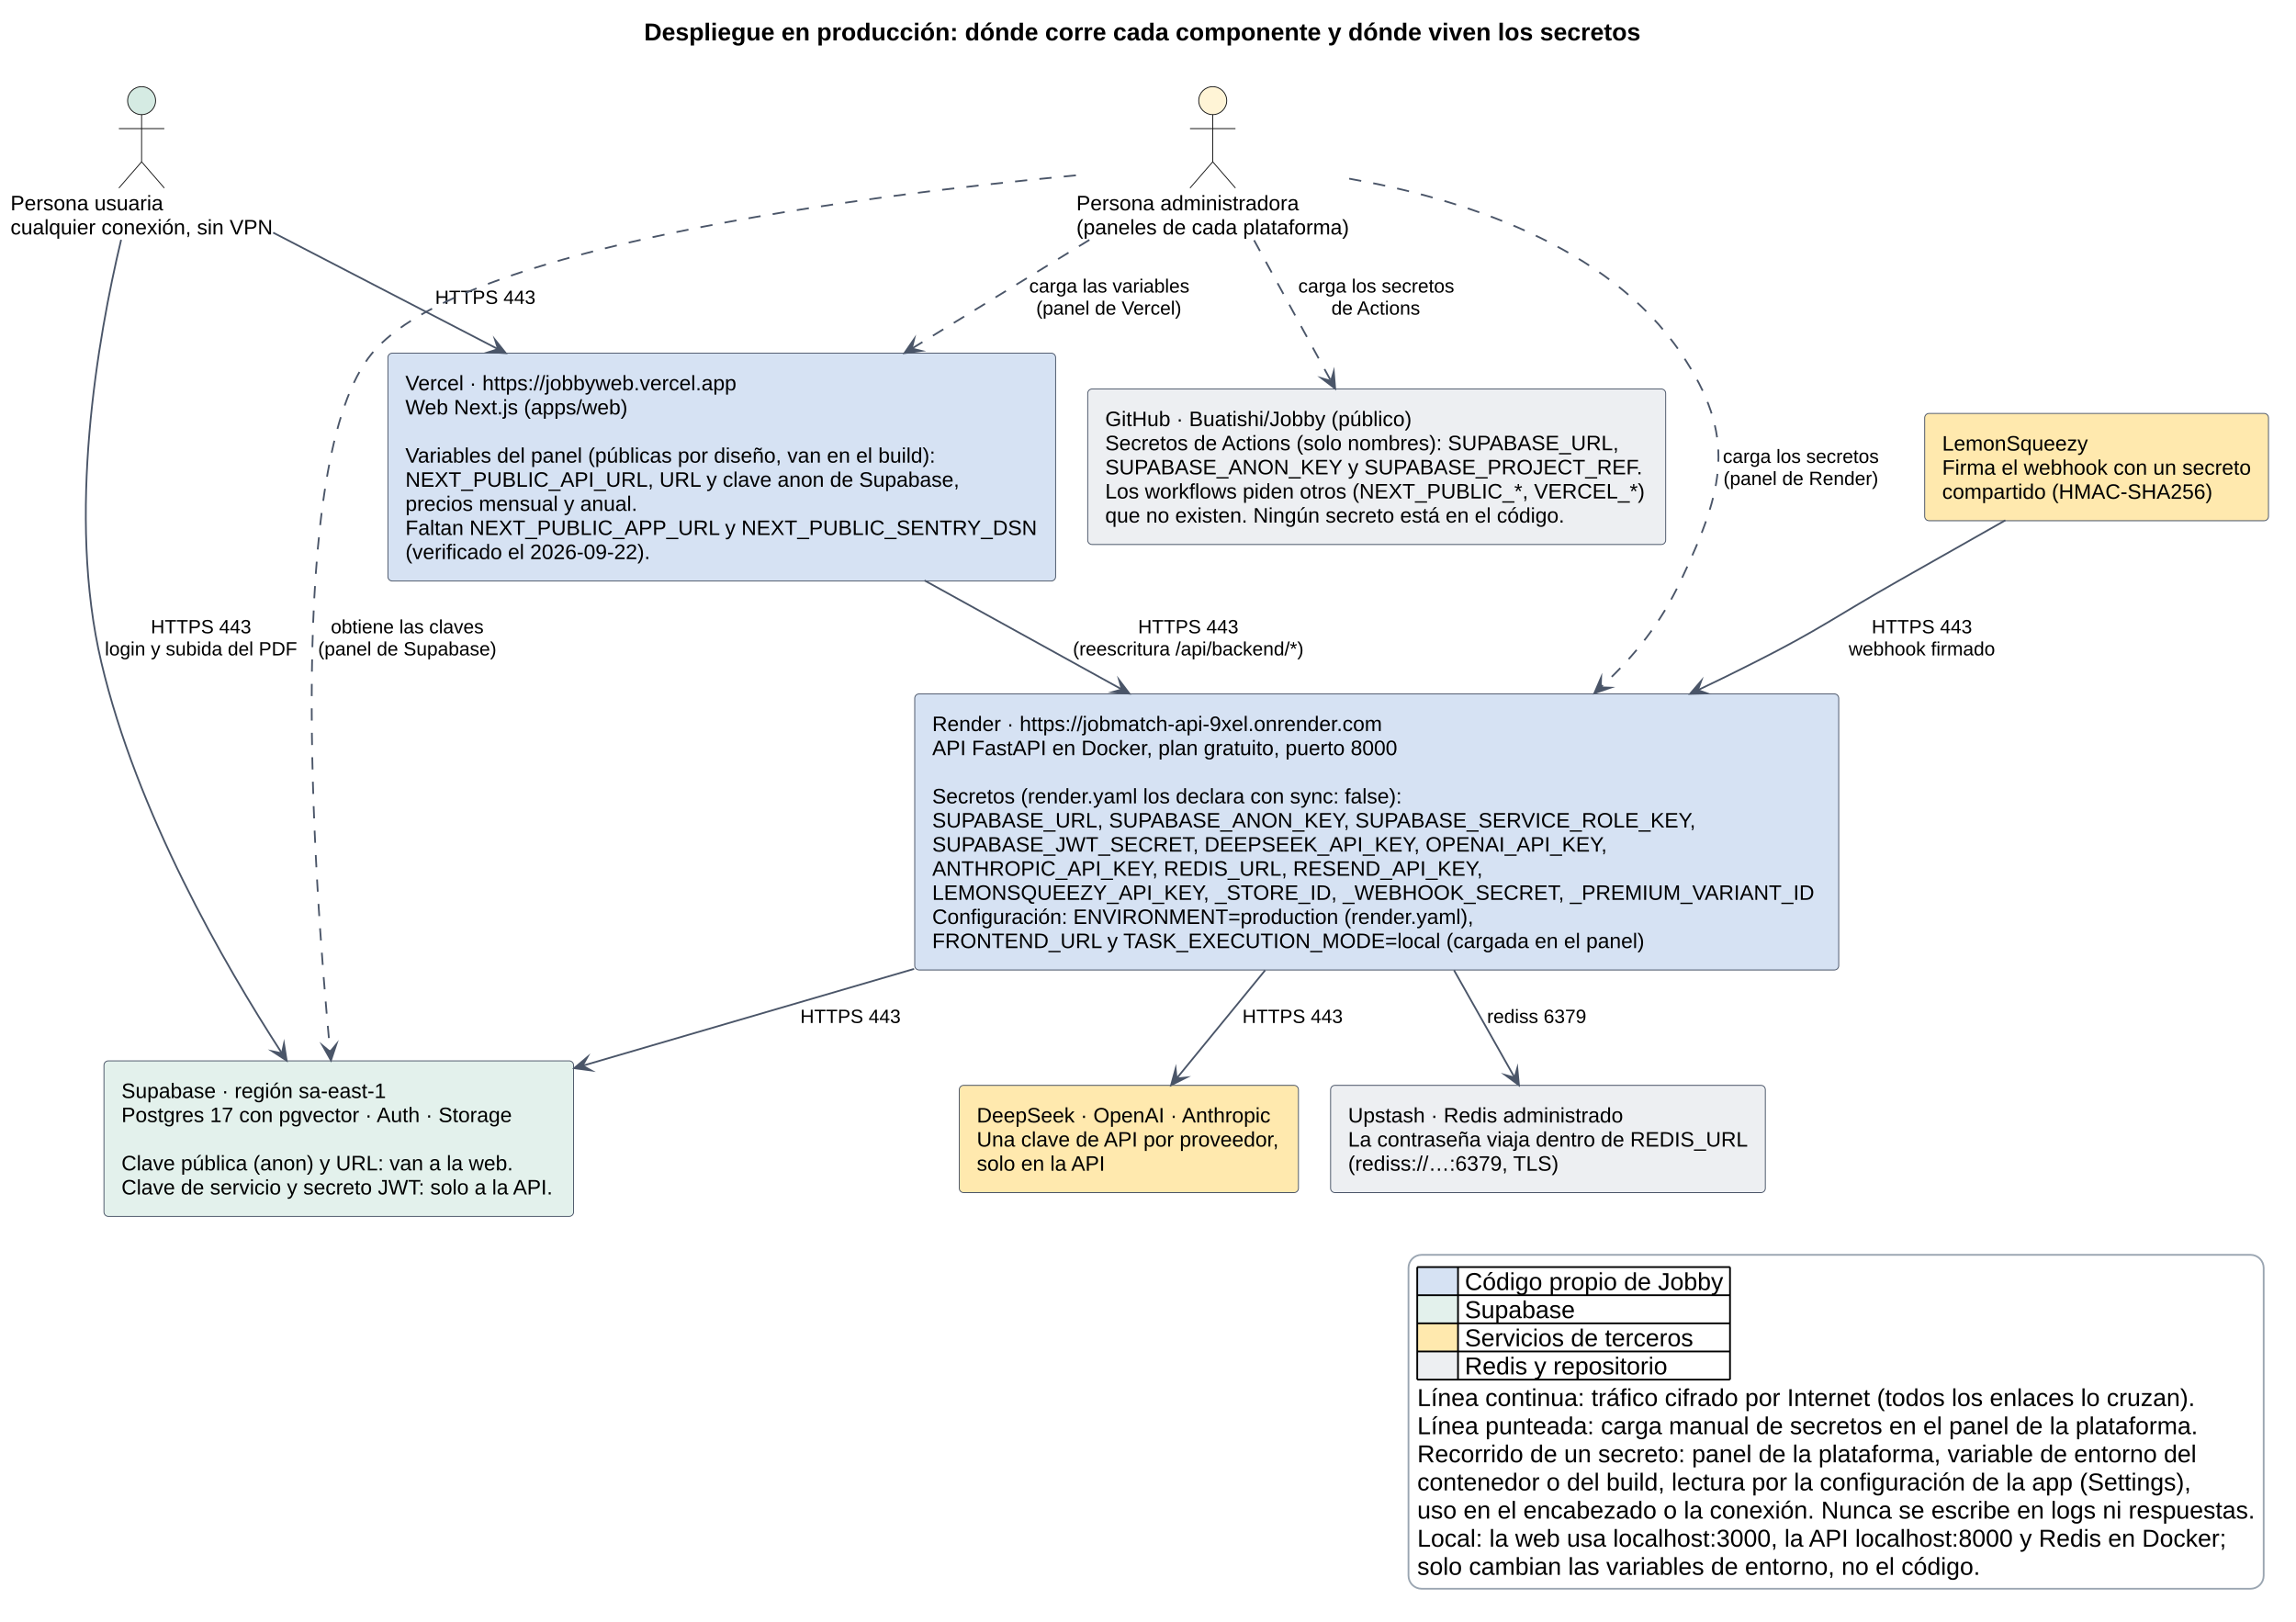
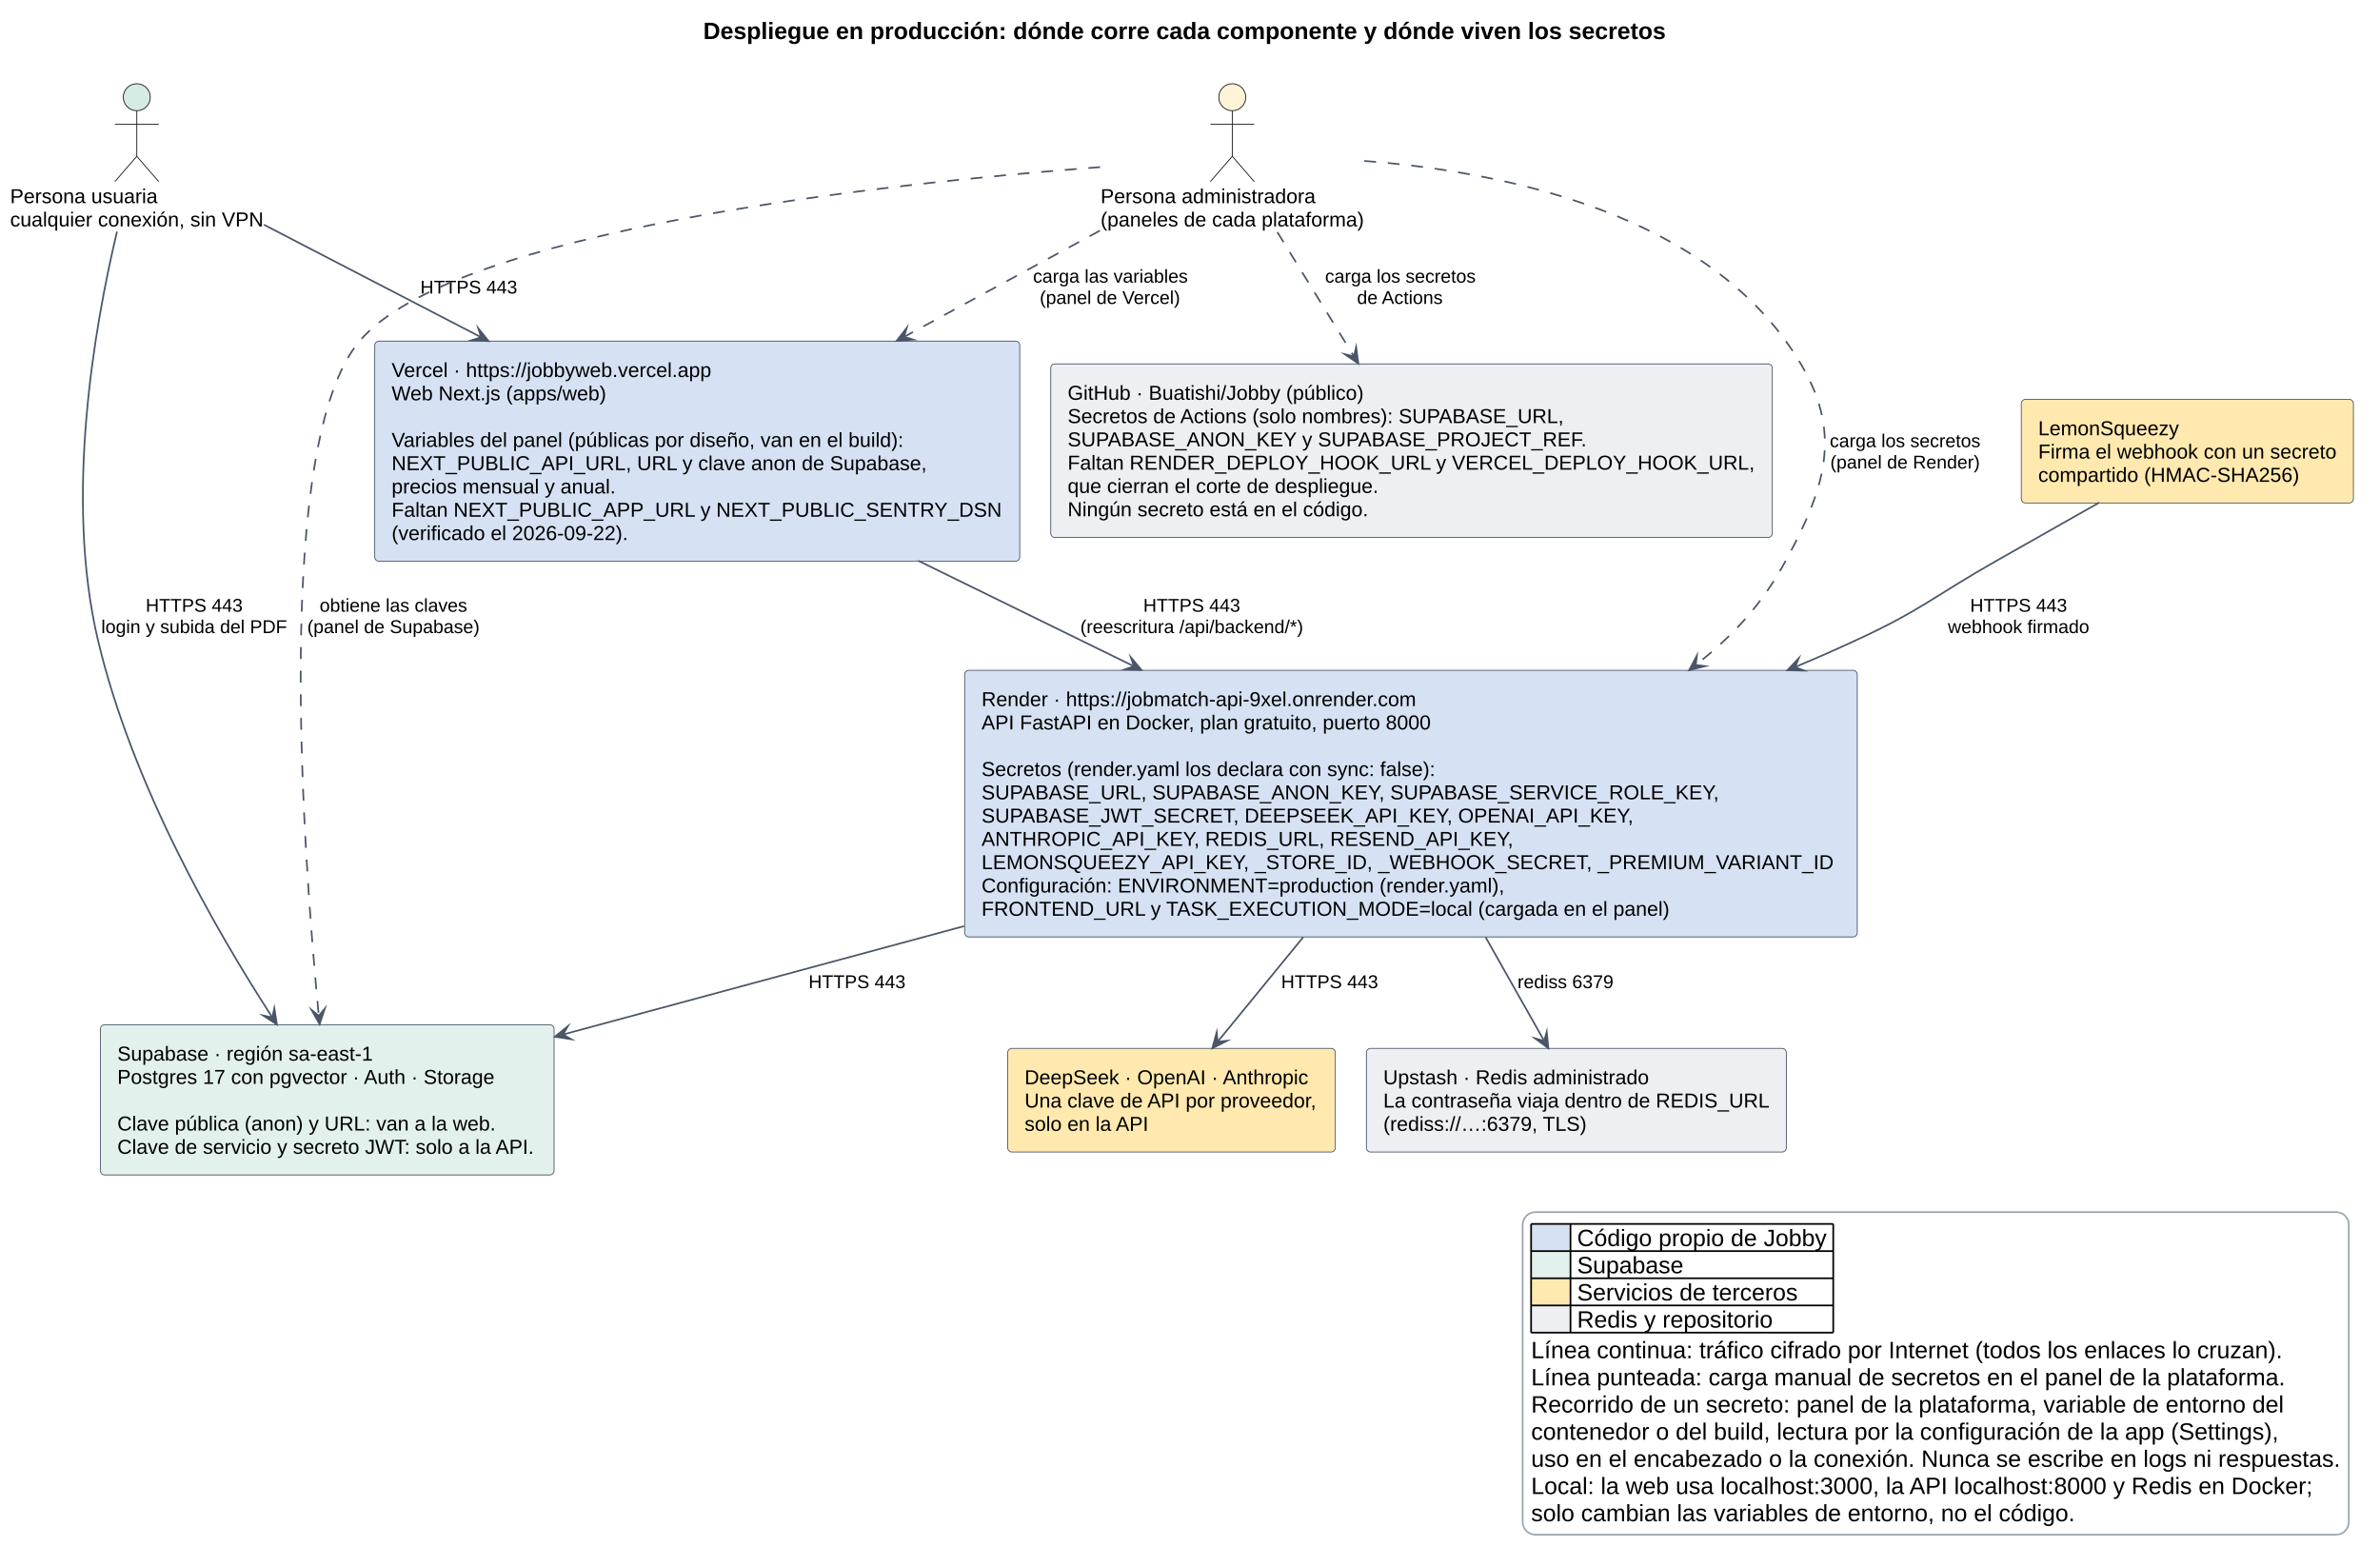
- <svg xmlns="http://www.w3.org/2000/svg" version="1.1" data-diagram-type="DESCRIPTION" style="width:1314px;height:928px;background:#FFFFFF;" width="1314px" height="928px" viewBox="0 0 1314 928" zoomAndPan="magnify" preserveAspectRatio="none" contentStyleType="text/css">
+ <svg xmlns="http://www.w3.org/2000/svg" version="1.1" data-diagram-type="DESCRIPTION" style="width:1410px;height:928px;background:#FFFFFF;" width="1410px" height="928px" viewBox="0 0 1410 928" zoomAndPan="magnify" preserveAspectRatio="none" contentStyleType="text/css">
  <defs />
  <g font-family="sans-serif" lengthAdjust="spacing">
    <g class="title" data-source-line="15">
-       <text x="368.626" y="23.132" fill="#000" font-size="14" textLength="570.247" font-weight="700" font-family="Arial">Despliegue en producción: dónde corre cada componente y dónde viven los secretos</text>
+       <text x="416.626" y="23.132" fill="#000" font-size="14" textLength="570.247" font-weight="700" font-family="Arial">Despliegue en producción: dónde corre cada componente y dónde viven los secretos</text>
    </g>
    <g class="entity" data-qualified-name="U" id="ent0001" data-source-line="17">
      <ellipse cx="81.041" cy="57.599" rx="8" ry="8" fill="#D5EBE3" style="stroke:#181818;stroke-width:0.5;" />
      <path d="M81.041,65.599 L81.041,92.599 M68.041,73.599 L94.041,73.599 M81.041,92.599 L68.041,107.599 M81.041,92.599 L94.041,107.599" style="stroke:#181818;stroke-width:0.5;" fill="none" />
      <text x="6" y="120.354" fill="#000" font-size="12" textLength="87.387" font-family="Arial">Persona usuaria</text>
      <text x="6" y="134.153" fill="#000" font-size="12" textLength="150.082" font-family="Arial">cualquier conexión, sin VPN</text>
    </g>
    <g class="entity" data-qualified-name="ADM" id="ent0002" data-source-line="18">
-       <ellipse cx="694.047" cy="57.599" rx="8" ry="8" fill="#FFF4D6" style="stroke:#181818;stroke-width:0.5;" />
-       <path d="M694.047,65.599 L694.047,92.599 M681.047,73.599 L707.047,73.599 M694.047,92.599 L681.047,107.599 M694.047,92.599 L707.047,107.599" style="stroke:#181818;stroke-width:0.5;" fill="none" />
-       <text x="616" y="120.354" fill="#000" font-size="12" textLength="127.4" font-family="Arial">Persona administradora</text>
-       <text x="616" y="134.153" fill="#000" font-size="12" textLength="156.094" font-family="Arial">(paneles de cada plataforma)</text>
+       <ellipse cx="730.047" cy="57.599" rx="8" ry="8" fill="#FFF4D6" style="stroke:#181818;stroke-width:0.5;" />
+       <path d="M730.047,65.599 L730.047,92.599 M717.047,73.599 L743.047,73.599 M730.047,92.599 L717.047,107.599 M730.047,92.599 L743.047,107.599" style="stroke:#181818;stroke-width:0.5;" fill="none" />
+       <text x="652" y="120.354" fill="#000" font-size="12" textLength="127.4" font-family="Arial">Persona administradora</text>
+       <text x="652" y="134.153" fill="#000" font-size="12" textLength="156.094" font-family="Arial">(paneles de cada plataforma)</text>
    </g>
    <g class="entity" data-qualified-name="WEB" id="ent0003" data-source-line="20">
      <rect x="222" y="202.099" width="382.127" height="130.391" fill="#D6E2F3" style="stroke:#4A5568;stroke-width:0.5;" rx="2.5" ry="2.5" />
      <text x="232" y="223.354" fill="#000" font-size="12" textLength="190.096" font-family="Arial">Vercel · https://jobbyweb.vercel.app</text>
      <text x="232" y="237.153" fill="#000" font-size="12" textLength="127.377" font-family="Arial">Web Next.js (apps/web)</text>
      <text x="232" y="250.952" fill="#000" font-size="12" font-family="Arial"> </text>
      <text x="232" y="264.751" fill="#000" font-size="12" textLength="304.189" font-family="Arial">Variables del panel (públicas por diseño, van en el build):</text>
      <text x="232" y="278.55" fill="#000" font-size="12" textLength="317.502" font-family="Arial">NEXT_PUBLIC_API_URL, URL y clave anon de Supabase,</text>
      <text x="232" y="292.349" fill="#000" font-size="12" textLength="132.738" font-family="Arial">precios mensual y anual.</text>
      <text x="232" y="306.147" fill="#000" font-size="12" textLength="362.127" font-family="Arial">Faltan NEXT_PUBLIC_APP_URL y NEXT_PUBLIC_SENTRY_DSN</text>
      <text x="232" y="319.946" fill="#000" font-size="12" textLength="140.074" font-family="Arial">(verificado el 2026-09-22).</text>
    </g>
    <g class="entity" data-qualified-name="API" id="ent0004" data-source-line="22">
-       <rect x="523.5" y="397.099" width="528.799" height="157.988" fill="#D6E2F3" style="stroke:#4A5568;stroke-width:0.5;" rx="2.5" ry="2.5" />
-       <text x="533.5" y="418.354" fill="#000" font-size="12" textLength="258.123" font-family="Arial">Render · https://jobmatch-api-9xel.onrender.com</text>
-       <text x="533.5" y="432.153" fill="#000" font-size="12" textLength="266.818" font-family="Arial">API FastAPI en Docker, plan gratuito, puerto 8000</text>
-       <text x="533.5" y="445.952" fill="#000" font-size="12" font-family="Arial"> </text>
-       <text x="533.5" y="459.751" fill="#000" font-size="12" textLength="269.443" font-family="Arial">Secretos (render.yaml los declara con sync: false):</text>
-       <text x="533.5" y="473.55" fill="#000" font-size="12" textLength="442.852" font-family="Arial">SUPABASE_URL, SUPABASE_ANON_KEY, SUPABASE_SERVICE_ROLE_KEY,</text>
-       <text x="533.5" y="487.349" fill="#000" font-size="12" textLength="391.482" font-family="Arial">SUPABASE_JWT_SECRET, DEEPSEEK_API_KEY, OPENAI_API_KEY,</text>
-       <text x="533.5" y="501.147" fill="#000" font-size="12" textLength="318.105" font-family="Arial">ANTHROPIC_API_KEY, REDIS_URL, RESEND_API_KEY,</text>
-       <text x="533.5" y="514.946" fill="#000" font-size="12" textLength="508.799" font-family="Arial">LEMONSQUEEZY_API_KEY, _STORE_ID, _WEBHOOK_SECRET, _PREMIUM_VARIANT_ID</text>
-       <text x="533.5" y="528.745" fill="#000" font-size="12" textLength="310.447" font-family="Arial">Configuración: ENVIRONMENT=production (render.yaml),</text>
-       <text x="533.5" y="542.544" fill="#000" font-size="12" textLength="409.137" font-family="Arial">FRONTEND_URL y TASK_EXECUTION_MODE=local (cargada en el panel)</text>
+       <rect x="571.5" y="397.099" width="528.799" height="157.988" fill="#D6E2F3" style="stroke:#4A5568;stroke-width:0.5;" rx="2.5" ry="2.5" />
+       <text x="581.5" y="418.354" fill="#000" font-size="12" textLength="258.123" font-family="Arial">Render · https://jobmatch-api-9xel.onrender.com</text>
+       <text x="581.5" y="432.153" fill="#000" font-size="12" textLength="266.818" font-family="Arial">API FastAPI en Docker, plan gratuito, puerto 8000</text>
+       <text x="581.5" y="445.952" fill="#000" font-size="12" font-family="Arial"> </text>
+       <text x="581.5" y="459.751" fill="#000" font-size="12" textLength="269.443" font-family="Arial">Secretos (render.yaml los declara con sync: false):</text>
+       <text x="581.5" y="473.55" fill="#000" font-size="12" textLength="442.852" font-family="Arial">SUPABASE_URL, SUPABASE_ANON_KEY, SUPABASE_SERVICE_ROLE_KEY,</text>
+       <text x="581.5" y="487.349" fill="#000" font-size="12" textLength="391.482" font-family="Arial">SUPABASE_JWT_SECRET, DEEPSEEK_API_KEY, OPENAI_API_KEY,</text>
+       <text x="581.5" y="501.147" fill="#000" font-size="12" textLength="318.105" font-family="Arial">ANTHROPIC_API_KEY, REDIS_URL, RESEND_API_KEY,</text>
+       <text x="581.5" y="514.946" fill="#000" font-size="12" textLength="508.799" font-family="Arial">LEMONSQUEEZY_API_KEY, _STORE_ID, _WEBHOOK_SECRET, _PREMIUM_VARIANT_ID</text>
+       <text x="581.5" y="528.745" fill="#000" font-size="12" textLength="310.447" font-family="Arial">Configuración: ENVIRONMENT=production (render.yaml),</text>
+       <text x="581.5" y="542.544" fill="#000" font-size="12" textLength="409.137" font-family="Arial">FRONTEND_URL y TASK_EXECUTION_MODE=local (cargada en el panel)</text>
    </g>
    <g class="entity" data-qualified-name="SUP" id="ent0005" data-source-line="24">
      <rect x="59.5" y="607.099" width="268.754" height="88.994" fill="#E3F1EC" style="stroke:#4A5568;stroke-width:0.5;" rx="2.5" ry="2.5" />
      <text x="69.5" y="628.354" fill="#000" font-size="12" textLength="151.424" font-family="Arial">Supabase · región sa-east-1</text>
      <text x="69.5" y="642.153" fill="#000" font-size="12" textLength="224.121" font-family="Arial">Postgres 17 con pgvector · Auth · Storage</text>
      <text x="69.5" y="655.952" fill="#000" font-size="12" font-family="Arial"> </text>
      <text x="69.5" y="669.751" fill="#000" font-size="12" textLength="224.115" font-family="Arial">Clave pública (anon) y URL: van a la web.</text>
      <text x="69.5" y="683.55" fill="#000" font-size="12" textLength="248.754" font-family="Arial">Clave de servicio y secreto JWT: solo a la API.</text>
    </g>
    <g class="entity" data-qualified-name="RED" id="ent0006" data-source-line="26">
-       <rect x="761.5" y="621.099" width="248.797" height="61.396" fill="#EDEFF2" style="stroke:#4A5568;stroke-width:0.5;" rx="2.5" ry="2.5" />
-       <text x="771.5" y="642.354" fill="#000" font-size="12" textLength="157.4" font-family="Arial">Upstash · Redis administrado</text>
-       <text x="771.5" y="656.153" fill="#000" font-size="12" textLength="228.797" font-family="Arial">La contraseña viaja dentro de REDIS_URL</text>
-       <text x="771.5" y="669.952" fill="#000" font-size="12" textLength="120.709" font-family="Arial">(rediss://…:6379, TLS)</text>
+       <rect x="809.5" y="621.099" width="248.797" height="61.396" fill="#EDEFF2" style="stroke:#4A5568;stroke-width:0.5;" rx="2.5" ry="2.5" />
+       <text x="819.5" y="642.354" fill="#000" font-size="12" textLength="157.4" font-family="Arial">Upstash · Redis administrado</text>
+       <text x="819.5" y="656.153" fill="#000" font-size="12" textLength="228.797" font-family="Arial">La contraseña viaja dentro de REDIS_URL</text>
+       <text x="819.5" y="669.952" fill="#000" font-size="12" textLength="120.709" font-family="Arial">(rediss://…:6379, TLS)</text>
    </g>
    <g class="entity" data-qualified-name="IA" id="ent0007" data-source-line="28">
-       <rect x="549" y="621.099" width="194.1" height="61.396" fill="#FFE9AE" style="stroke:#4A5568;stroke-width:0.5;" rx="2.5" ry="2.5" />
-       <text x="559" y="642.354" fill="#000" font-size="12" textLength="168.756" font-family="Arial">DeepSeek · OpenAI · Anthropic</text>
-       <text x="559" y="656.153" fill="#000" font-size="12" textLength="174.1" font-family="Arial">Una clave de API por proveedor,</text>
-       <text x="559" y="669.952" fill="#000" font-size="12" textLength="74.045" font-family="Arial">solo en la API</text>
+       <rect x="597" y="621.099" width="194.1" height="61.396" fill="#FFE9AE" style="stroke:#4A5568;stroke-width:0.5;" rx="2.5" ry="2.5" />
+       <text x="607" y="642.354" fill="#000" font-size="12" textLength="168.756" font-family="Arial">DeepSeek · OpenAI · Anthropic</text>
+       <text x="607" y="656.153" fill="#000" font-size="12" textLength="174.1" font-family="Arial">Una clave de API por proveedor,</text>
+       <text x="607" y="669.952" fill="#000" font-size="12" textLength="74.045" font-family="Arial">solo en la API</text>
    </g>
    <g class="entity" data-qualified-name="LS" id="ent0008" data-source-line="30">
-       <rect x="1101.5" y="236.599" width="196.754" height="61.396" fill="#FFE9AE" style="stroke:#4A5568;stroke-width:0.5;" rx="2.5" ry="2.5" />
-       <text x="1111.5" y="257.854" fill="#000" font-size="12" textLength="83.391" font-family="Arial">LemonSqueezy</text>
-       <text x="1111.5" y="271.653" fill="#000" font-size="12" textLength="176.754" font-family="Arial">Firma el webhook con un secreto</text>
-       <text x="1111.5" y="285.452" fill="#000" font-size="12" textLength="154.711" font-family="Arial">compartido (HMAC-SHA256)</text>
+       <rect x="1197.5" y="236.599" width="196.754" height="61.396" fill="#FFE9AE" style="stroke:#4A5568;stroke-width:0.5;" rx="2.5" ry="2.5" />
+       <text x="1207.5" y="257.854" fill="#000" font-size="12" textLength="83.391" font-family="Arial">LemonSqueezy</text>
+       <text x="1207.5" y="271.653" fill="#000" font-size="12" textLength="176.754" font-family="Arial">Firma el webhook con un secreto</text>
+       <text x="1207.5" y="285.452" fill="#000" font-size="12" textLength="154.711" font-family="Arial">compartido (HMAC-SHA256)</text>
    </g>
    <g class="entity" data-qualified-name="GH" id="ent0009" data-source-line="32">
-       <rect x="622.5" y="222.599" width="330.77" height="88.994" fill="#EDEFF2" style="stroke:#4A5568;stroke-width:0.5;" rx="2.5" ry="2.5" />
-       <text x="632.5" y="243.854" fill="#000" font-size="12" textLength="175.412" font-family="Arial">GitHub · Buatishi/Jobby (público)</text>
-       <text x="632.5" y="257.653" fill="#000" font-size="12" textLength="295.459" font-family="Arial">Secretos de Actions (solo nombres): SUPABASE_URL,</text>
-       <text x="632.5" y="271.452" fill="#000" font-size="12" textLength="310.77" font-family="Arial">SUPABASE_ANON_KEY y SUPABASE_PROJECT_REF.</text>
-       <text x="632.5" y="285.251" fill="#000" font-size="12" textLength="308.789" font-family="Arial">Los workflows piden otros (NEXT_PUBLIC_*, VERCEL_*)</text>
-       <text x="632.5" y="299.05" fill="#000" font-size="12" textLength="262.84" font-family="Arial">que no existen. Ningún secreto está en el código.</text>
+       <rect x="622.5" y="215.599" width="427.479" height="102.793" fill="#EDEFF2" style="stroke:#4A5568;stroke-width:0.5;" rx="2.5" ry="2.5" />
+       <text x="632.5" y="236.854" fill="#000" font-size="12" textLength="175.412" font-family="Arial">GitHub · Buatishi/Jobby (público)</text>
+       <text x="632.5" y="250.653" fill="#000" font-size="12" textLength="295.459" font-family="Arial">Secretos de Actions (solo nombres): SUPABASE_URL,</text>
+       <text x="632.5" y="264.452" fill="#000" font-size="12" textLength="310.77" font-family="Arial">SUPABASE_ANON_KEY y SUPABASE_PROJECT_REF.</text>
+       <text x="632.5" y="278.251" fill="#000" font-size="12" textLength="407.479" font-family="Arial">Faltan RENDER_DEPLOY_HOOK_URL y VERCEL_DEPLOY_HOOK_URL,</text>
+       <text x="632.5" y="292.05" fill="#000" font-size="12" textLength="184.119" font-family="Arial">que cierran el corte de despliegue.</text>
+       <text x="632.5" y="305.849" fill="#000" font-size="12" textLength="178.113" font-family="Arial">Ningún secreto está en el código.</text>
    </g>
    <g class="link" data-entity-1="ent0001" data-entity-2="ent0003" id="lnk10" data-link-type="dependency">
      <polygon points="289.455,202.093,283.303,194.402,285.015,199.793,279.623,201.505,289.455,202.093" fill="#4A5568" style="stroke:#4A5568;stroke-width:1;stroke-linejoin:miter;stroke-miterlimit:10;" />
      <path d="M156.336,133.128 C195.651,153.496 240.315,176.635 285.015,199.793" style="stroke:#4A5568;stroke-width:1;" fill="none" />
      <text x="249" y="173.917" fill="#000" font-size="11" textLength="57.465" font-family="Arial">HTTPS 443</text>
    </g>
    <g class="link" data-entity-1="ent0001" data-entity-2="ent0005" id="lnk11" data-link-type="dependency">
      <polygon points="164.062,606.964,162.526,597.235,161.344,602.767,155.812,601.585,164.062,606.964" fill="#4A5568" style="stroke:#4A5568;stroke-width:1;stroke-linejoin:miter;stroke-miterlimit:10;" />
      <path d="M69.315,137.217 C55.893,193.588 38.124,295.043 58,379.099 C78.38,465.289 127.863,551.083 161.344,602.767" style="stroke:#4A5568;stroke-width:1;" fill="none" />
      <text x="86.297" y="362.417" fill="#000" font-size="11" textLength="57.465" font-family="Arial">HTTPS 443</text>
      <text x="60" y="375.065" fill="#000" font-size="11" textLength="110.059" font-family="Arial">login y subida del PDF</text>
    </g>
    <g class="link" data-entity-1="ent0003" data-entity-2="ent0004" id="lnk12" data-link-type="dependency">
-       <polygon points="646.394,396.932,640.448,389.081,642.017,394.516,636.582,396.085,646.394,396.932" fill="#4A5568" style="stroke:#4A5568;stroke-width:1;stroke-linejoin:miter;stroke-miterlimit:10;" />
-       <path d="M529.084,332.177 C566.19,352.659 603.305,373.147 642.017,394.516" style="stroke:#4A5568;stroke-width:1;" fill="none" />
-       <text x="651.297" y="362.417" fill="#000" font-size="11" textLength="57.465" font-family="Arial">HTTPS 443</text>
-       <text x="614" y="375.065" fill="#000" font-size="11" textLength="132.059" font-family="Arial">(reescritura /api/backend/*)</text>
+       <polygon points="676.268,396.932,669.943,389.383,671.777,394.734,666.426,396.569,676.268,396.932" fill="#4A5568" style="stroke:#4A5568;stroke-width:1;stroke-linejoin:miter;stroke-miterlimit:10;" />
+       <path d="M543.943,332.177 C585.798,352.659 628.111,373.366 671.777,394.734" style="stroke:#4A5568;stroke-width:1;" fill="none" />
+       <text x="677.297" y="362.417" fill="#000" font-size="11" textLength="57.465" font-family="Arial">HTTPS 443</text>
+       <text x="640" y="375.065" fill="#000" font-size="11" textLength="132.059" font-family="Arial">(reescritura /api/backend/*)</text>
    </g>
    <g class="link" data-entity-1="ent0004" data-entity-2="ent0005" id="lnk13" data-link-type="dependency">
-       <polygon points="328.626,611.276,338.387,612.592,333.426,609.874,336.144,604.913,328.626,611.276" fill="#4A5568" style="stroke:#4A5568;stroke-width:1;stroke-linejoin:miter;stroke-miterlimit:10;" />
-       <path d="M523.138,554.461 C455.849,574.116 391.133,593.019 333.426,609.874" style="stroke:#4A5568;stroke-width:1;" fill="none" />
-       <text x="458" y="585.417" fill="#000" font-size="11" textLength="57.465" font-family="Arial">HTTPS 443</text>
+       <polygon points="328.74,614.185,338.472,615.699,333.567,612.881,336.385,607.976,328.74,614.185" fill="#4A5568" style="stroke:#4A5568;stroke-width:1;stroke-linejoin:miter;stroke-miterlimit:10;" />
+       <path d="M571.167,548.669 C487.753,571.212 403.942,593.862 333.567,612.881" style="stroke:#4A5568;stroke-width:1;" fill="none" />
+       <text x="479" y="585.417" fill="#000" font-size="11" textLength="57.465" font-family="Arial">HTTPS 443</text>
    </g>
    <g class="link" data-entity-1="ent0004" data-entity-2="ent0006" id="lnk14" data-link-type="dependency">
-       <polygon points="869.294,621.022,868.351,611.219,866.835,616.669,861.385,615.153,869.294,621.022" fill="#4A5568" style="stroke:#4A5568;stroke-width:1;stroke-linejoin:miter;stroke-miterlimit:10;" />
-       <path d="M832.126,555.22 C845.335,578.606 856.563,598.482 866.835,616.669" style="stroke:#4A5568;stroke-width:1;" fill="none" />
-       <text x="851" y="585.417" fill="#000" font-size="11" textLength="56.869" font-family="Arial">rediss 6379</text>
+       <polygon points="917.294,621.022,916.351,611.219,914.835,616.669,909.385,615.153,917.294,621.022" fill="#4A5568" style="stroke:#4A5568;stroke-width:1;stroke-linejoin:miter;stroke-miterlimit:10;" />
+       <path d="M880.126,555.22 C893.335,578.606 904.563,598.482 914.835,616.669" style="stroke:#4A5568;stroke-width:1;" fill="none" />
+       <text x="899" y="585.417" fill="#000" font-size="11" textLength="56.869" font-family="Arial">rediss 6379</text>
    </g>
    <g class="link" data-entity-1="ent0004" data-entity-2="ent0007" id="lnk15" data-link-type="dependency">
-       <polygon points="670.207,621.022,679.002,616.591,673.373,617.153,672.811,611.524,670.207,621.022" fill="#4A5568" style="stroke:#4A5568;stroke-width:1;stroke-linejoin:miter;stroke-miterlimit:10;" />
-       <path d="M724.062,555.22 C704.922,578.606 688.258,598.967 673.373,617.153" style="stroke:#4A5568;stroke-width:1;" fill="none" />
-       <text x="711" y="585.417" fill="#000" font-size="11" textLength="57.465" font-family="Arial">HTTPS 443</text>
+       <polygon points="718.207,621.022,727.002,616.591,721.373,617.153,720.811,611.524,718.207,621.022" fill="#4A5568" style="stroke:#4A5568;stroke-width:1;stroke-linejoin:miter;stroke-miterlimit:10;" />
+       <path d="M772.062,555.22 C752.922,578.606 736.258,598.967 721.373,617.153" style="stroke:#4A5568;stroke-width:1;" fill="none" />
+       <text x="759" y="585.417" fill="#000" font-size="11" textLength="57.465" font-family="Arial">HTTPS 443</text>
    </g>
    <g class="link" data-entity-1="ent0008" data-entity-2="ent0004" id="lnk16" data-link-type="dependency">
-       <polygon points="967.205,397.07,977.051,396.822,971.721,394.925,973.618,389.596,967.205,397.07" fill="#4A5568" style="stroke:#4A5568;stroke-width:1;stroke-linejoin:miter;stroke-miterlimit:10;" />
-       <path d="M1147.68,297.732 C1128.583,308.548 1106.815,320.877 1087,332.099 C1050.112,352.989 1041.858,360.023 1004,379.099 C992.089,385.1 984.238,388.979 971.721,394.925" style="stroke:#4A5568;stroke-width:1;" fill="none" />
-       <text x="1071.151" y="362.417" fill="#000" font-size="11" textLength="57.465" font-family="Arial">HTTPS 443</text>
-       <text x="1058" y="375.065" fill="#000" font-size="11" textLength="83.768" font-family="Arial">webhook firmado</text>
+       <polygon points="1058.908,397.067,1068.754,397.299,1063.524,395.145,1065.678,389.914,1058.908,397.067" fill="#4A5568" style="stroke:#4A5568;stroke-width:1;stroke-linejoin:miter;stroke-miterlimit:10;" />
+       <path d="M1243.68,297.732 C1224.583,308.548 1202.815,320.877 1183,332.099 C1146.112,352.989 1138.498,361.349 1100,379.099 C1086.713,385.225 1077.531,389.31 1063.524,395.145" style="stroke:#4A5568;stroke-width:1;" fill="none" />
+       <text x="1167.151" y="362.417" fill="#000" font-size="11" textLength="57.465" font-family="Arial">HTTPS 443</text>
+       <text x="1154" y="375.065" fill="#000" font-size="11" textLength="83.768" font-family="Arial">webhook firmado</text>
    </g>
    <g class="link" data-entity-1="ent0002" data-entity-2="ent0003" id="lnk17" data-link-type="dependency">
-       <polygon points="517.593,202.077,527.357,200.791,521.857,199.467,523.181,193.967,517.593,202.077" fill="#4A5568" style="stroke:#4A5568;stroke-width:1;stroke-linejoin:miter;stroke-miterlimit:10;" />
-       <path d="M623.455,137.279 C591.428,156.883 557.154,177.862 521.857,199.467" style="stroke:#4A5568;stroke-width:1;stroke-dasharray:7,7;" fill="none" />
-       <text x="589" y="167.417" fill="#000" font-size="11" textLength="91.711" font-family="Arial">carga las variables</text>
-       <text x="592.972" y="180.065" fill="#000" font-size="11" textLength="83.768" font-family="Arial">(panel de Vercel)</text>
+       <polygon points="531.215,201.957,541.033,201.18,535.61,199.572,537.218,194.149,531.215,201.957" fill="#4A5568" style="stroke:#4A5568;stroke-width:1;stroke-linejoin:miter;stroke-miterlimit:10;" />
+       <path d="M651.64,136.615 C615.338,156.313 575.819,177.755 535.61,199.572" style="stroke:#4A5568;stroke-width:1;stroke-dasharray:7,7;" fill="none" />
+       <text x="612" y="167.417" fill="#000" font-size="11" textLength="91.711" font-family="Arial">carga las variables</text>
+       <text x="615.972" y="180.065" fill="#000" font-size="11" textLength="83.768" font-family="Arial">(panel de Vercel)</text>
    </g>
    <g class="link" data-entity-1="ent0002" data-entity-2="ent0004" id="lnk18" data-link-type="dependency">
-       <polygon points="912.441,396.712,921.762,393.533,916.11,393.315,916.328,387.663,912.441,396.712" fill="#4A5568" style="stroke:#4A5568;stroke-width:1;stroke-linejoin:miter;stroke-miterlimit:10;" />
-       <path d="M772.137,102.238 C835.122,113.376 919.895,139.736 962,202.099 C994.33,249.984 986.685,279.86 962,332.099 C950.473,356.492 936.189,374.728 916.11,393.315" style="stroke:#4A5568;stroke-width:1;stroke-dasharray:7,7;" fill="none" />
-       <text x="986" y="264.917" fill="#000" font-size="11" textLength="89.262" font-family="Arial">carga los secretos</text>
-       <text x="986.298" y="277.565" fill="#000" font-size="11" textLength="88.666" font-family="Arial">(panel de Render)</text>
+       <polygon points="1000.703,397.054,1010.252,394.642,1004.636,393.966,1005.311,388.35,1000.703,397.054" fill="#4A5568" style="stroke:#4A5568;stroke-width:1;stroke-linejoin:miter;stroke-miterlimit:10;" />
+       <path d="M808.246,95.344 C885.917,101.273 1001.331,123.778 1058,202.099 C1091.869,248.908 1085.663,281.374 1058,332.099 C1044.171,357.456 1027.637,375.905 1004.636,393.966" style="stroke:#4A5568;stroke-width:1;stroke-dasharray:7,7;" fill="none" />
+       <text x="1084" y="264.917" fill="#000" font-size="11" textLength="89.262" font-family="Arial">carga los secretos</text>
+       <text x="1084.298" y="277.565" fill="#000" font-size="11" textLength="88.666" font-family="Arial">(panel de Render)</text>
    </g>
    <g class="link" data-entity-1="ent0002" data-entity-2="ent0005" id="lnk19" data-link-type="dependency">
-       <polygon points="189.406,606.839,192.536,597.501,188.933,601.861,184.572,598.258,189.406,606.839" fill="#4A5568" style="stroke:#4A5568;stroke-width:1;stroke-linejoin:miter;stroke-miterlimit:10;" />
-       <path d="M615.74,100.348 C492.971,111.923 263.835,141.269 213,202.099 C162.587,262.423 179.359,501.242 188.933,601.861" style="stroke:#4A5568;stroke-width:1;stroke-dasharray:7,7;" fill="none" />
+       <polygon points="189.346,606.788,192.464,597.446,188.866,601.811,184.501,598.213,189.346,606.788" fill="#4A5568" style="stroke:#4A5568;stroke-width:1;stroke-linejoin:miter;stroke-miterlimit:10;" />
+       <path d="M651.749,98.999 C521.446,108.938 268.764,136.375 213,202.099 C162.138,262.045 179.163,501.083 188.866,601.811" style="stroke:#4A5568;stroke-width:1;stroke-dasharray:7,7;" fill="none" />
      <text x="189.345" y="362.417" fill="#000" font-size="11" textLength="87.441" font-family="Arial">obtiene las claves</text>
      <text x="182" y="375.065" fill="#000" font-size="11" textLength="102.131" font-family="Arial">(panel de Supabase)</text>
    </g>
    <g class="link" data-entity-1="ent0002" data-entity-2="ent0009" id="lnk20" data-link-type="dependency">
-       <polygon points="764.124,222.411,763.318,212.595,761.726,218.023,756.298,216.432,764.124,222.411" fill="#4A5568" style="stroke:#4A5568;stroke-width:1;stroke-linejoin:miter;stroke-miterlimit:10;" />
-       <path d="M717.72,137.501 C731.915,163.476 747.503,191.998 761.726,218.023" style="stroke:#4A5568;stroke-width:1;stroke-dasharray:7,7;" fill="none" />
-       <text x="743" y="167.417" fill="#000" font-size="11" textLength="89.262" font-family="Arial">carga los secretos</text>
-       <text x="761.949" y="180.065" fill="#000" font-size="11" textLength="51.364" font-family="Arial">de Actions</text>
+       <polygon points="804.743,215.38,803.426,205.619,802.12,211.123,796.616,209.816,804.743,215.38" fill="#4A5568" style="stroke:#4A5568;stroke-width:1;stroke-linejoin:miter;stroke-miterlimit:10;" />
+       <path d="M756.748,137.501 C771.345,161.187 786.873,186.383 802.12,211.123" style="stroke:#4A5568;stroke-width:1;stroke-dasharray:7,7;" fill="none" />
+       <text x="785" y="167.417" fill="#000" font-size="11" textLength="89.262" font-family="Arial">carga los secretos</text>
+       <text x="803.949" y="180.065" fill="#000" font-size="11" textLength="51.364" font-family="Arial">de Actions</text>
    </g>
    <g class="legend" data-source-line="47">
-       <rect x="806.082" y="718.099" width="489.418" height="191.085" fill="none" style="stroke:#9AA5B1;stroke-width:1;" rx="7.5" ry="7.5" />
-       <rect x="811.082" y="725.099" width="23.338" height="16.099" fill="#D6E2F3" style="stroke:none;" />
-       <text x="811.082" y="738.23" fill="#000" font-size="14" textLength="23.338" font-family="Arial">      </text>
-       <text x="838.31" y="738.23" fill="#000" font-size="14" textLength="147.882" font-family="Arial">Código propio de Jobby</text>
-       <rect x="811.082" y="741.197" width="23.338" height="16.099" fill="#E3F1EC" style="stroke:none;" />
-       <text x="811.082" y="754.329" fill="#000" font-size="14" textLength="23.338" font-family="Arial">      </text>
-       <text x="838.31" y="754.329" fill="#000" font-size="14" textLength="63.055" font-family="Arial">Supabase</text>
-       <rect x="811.082" y="757.296" width="23.338" height="16.099" fill="#FFE9AE" style="stroke:none;" />
-       <text x="811.082" y="770.428" fill="#000" font-size="14" textLength="23.338" font-family="Arial">      </text>
-       <text x="838.31" y="770.428" fill="#000" font-size="14" textLength="130.717" font-family="Arial">Servicios de terceros</text>
-       <rect x="811.082" y="773.395" width="23.338" height="16.099" fill="#EDEFF2" style="stroke:none;" />
-       <text x="811.082" y="786.526" fill="#000" font-size="14" textLength="23.338" font-family="Arial">      </text>
-       <text x="838.31" y="786.526" fill="#000" font-size="14" textLength="115.938" font-family="Arial">Redis y repositorio</text>
-       <line x1="811.082" y1="725.099" x2="990.081" y2="725.099" style="stroke:#000;stroke-width:1;" />
-       <line x1="811.082" y1="741.197" x2="990.081" y2="741.197" style="stroke:#000;stroke-width:1;" />
-       <line x1="811.082" y1="757.296" x2="990.081" y2="757.296" style="stroke:#000;stroke-width:1;" />
-       <line x1="811.082" y1="773.395" x2="990.081" y2="773.395" style="stroke:#000;stroke-width:1;" />
-       <line x1="811.082" y1="789.493" x2="990.081" y2="789.493" style="stroke:#000;stroke-width:1;" />
-       <line x1="811.082" y1="725.099" x2="811.082" y2="789.493" style="stroke:#000;stroke-width:1;" />
-       <line x1="834.42" y1="725.099" x2="834.42" y2="789.493" style="stroke:#000;stroke-width:1;" />
-       <line x1="990.081" y1="725.099" x2="990.081" y2="789.493" style="stroke:#000;stroke-width:1;" />
-       <text x="811.082" y="804.625" fill="#000" font-size="14" textLength="445.136" font-family="Arial">Línea continua: tráfico cifrado por Internet (todos los enlaces lo cruzan).</text>
-       <text x="811.082" y="820.724" fill="#000" font-size="14" textLength="446.749" font-family="Arial">Línea punteada: carga manual de secretos en el panel de la plataforma.</text>
-       <text x="811.082" y="836.822" fill="#000" font-size="14" textLength="445.942" font-family="Arial">Recorrido de un secreto: panel de la plataforma, variable de entorno del</text>
-       <text x="811.082" y="852.921" fill="#000" font-size="14" textLength="442.832" font-family="Arial">contenedor o del build, lectura por la configuración de la app (Settings),</text>
-       <text x="811.082" y="869.02" fill="#000" font-size="14" textLength="479.418" font-family="Arial">uso en el encabezado o la conexión. Nunca se escribe en logs ni respuestas.</text>
-       <text x="811.082" y="885.118" fill="#000" font-size="14" textLength="463.825" font-family="Arial">Local: la web usa localhost:3000, la API localhost:8000 y Redis en Docker;</text>
-       <text x="811.082" y="901.217" fill="#000" font-size="14" textLength="322.198" font-family="Arial">solo cambian las variables de entorno, no el código.</text>
+       <rect x="902.082" y="718.099" width="489.418" height="191.085" fill="none" style="stroke:#9AA5B1;stroke-width:1;" rx="7.5" ry="7.5" />
+       <rect x="907.082" y="725.099" width="23.338" height="16.099" fill="#D6E2F3" style="stroke:none;" />
+       <text x="907.082" y="738.23" fill="#000" font-size="14" textLength="23.338" font-family="Arial">      </text>
+       <text x="934.31" y="738.23" fill="#000" font-size="14" textLength="147.882" font-family="Arial">Código propio de Jobby</text>
+       <rect x="907.082" y="741.197" width="23.338" height="16.099" fill="#E3F1EC" style="stroke:none;" />
+       <text x="907.082" y="754.329" fill="#000" font-size="14" textLength="23.338" font-family="Arial">      </text>
+       <text x="934.31" y="754.329" fill="#000" font-size="14" textLength="63.055" font-family="Arial">Supabase</text>
+       <rect x="907.082" y="757.296" width="23.338" height="16.099" fill="#FFE9AE" style="stroke:none;" />
+       <text x="907.082" y="770.428" fill="#000" font-size="14" textLength="23.338" font-family="Arial">      </text>
+       <text x="934.31" y="770.428" fill="#000" font-size="14" textLength="130.717" font-family="Arial">Servicios de terceros</text>
+       <rect x="907.082" y="773.395" width="23.338" height="16.099" fill="#EDEFF2" style="stroke:none;" />
+       <text x="907.082" y="786.526" fill="#000" font-size="14" textLength="23.338" font-family="Arial">      </text>
+       <text x="934.31" y="786.526" fill="#000" font-size="14" textLength="115.938" font-family="Arial">Redis y repositorio</text>
+       <line x1="907.082" y1="725.099" x2="1086.081" y2="725.099" style="stroke:#000;stroke-width:1;" />
+       <line x1="907.082" y1="741.197" x2="1086.081" y2="741.197" style="stroke:#000;stroke-width:1;" />
+       <line x1="907.082" y1="757.296" x2="1086.081" y2="757.296" style="stroke:#000;stroke-width:1;" />
+       <line x1="907.082" y1="773.395" x2="1086.081" y2="773.395" style="stroke:#000;stroke-width:1;" />
+       <line x1="907.082" y1="789.493" x2="1086.081" y2="789.493" style="stroke:#000;stroke-width:1;" />
+       <line x1="907.082" y1="725.099" x2="907.082" y2="789.493" style="stroke:#000;stroke-width:1;" />
+       <line x1="930.42" y1="725.099" x2="930.42" y2="789.493" style="stroke:#000;stroke-width:1;" />
+       <line x1="1086.081" y1="725.099" x2="1086.081" y2="789.493" style="stroke:#000;stroke-width:1;" />
+       <text x="907.082" y="804.625" fill="#000" font-size="14" textLength="445.136" font-family="Arial">Línea continua: tráfico cifrado por Internet (todos los enlaces lo cruzan).</text>
+       <text x="907.082" y="820.724" fill="#000" font-size="14" textLength="446.749" font-family="Arial">Línea punteada: carga manual de secretos en el panel de la plataforma.</text>
+       <text x="907.082" y="836.822" fill="#000" font-size="14" textLength="445.942" font-family="Arial">Recorrido de un secreto: panel de la plataforma, variable de entorno del</text>
+       <text x="907.082" y="852.921" fill="#000" font-size="14" textLength="442.832" font-family="Arial">contenedor o del build, lectura por la configuración de la app (Settings),</text>
+       <text x="907.082" y="869.02" fill="#000" font-size="14" textLength="479.418" font-family="Arial">uso en el encabezado o la conexión. Nunca se escribe en logs ni respuestas.</text>
+       <text x="907.082" y="885.118" fill="#000" font-size="14" textLength="463.825" font-family="Arial">Local: la web usa localhost:3000, la API localhost:8000 y Redis en Docker;</text>
+       <text x="907.082" y="901.217" fill="#000" font-size="14" textLength="322.198" font-family="Arial">solo cambian las variables de entorno, no el código.</text>
    </g>
  </g>
</svg>
